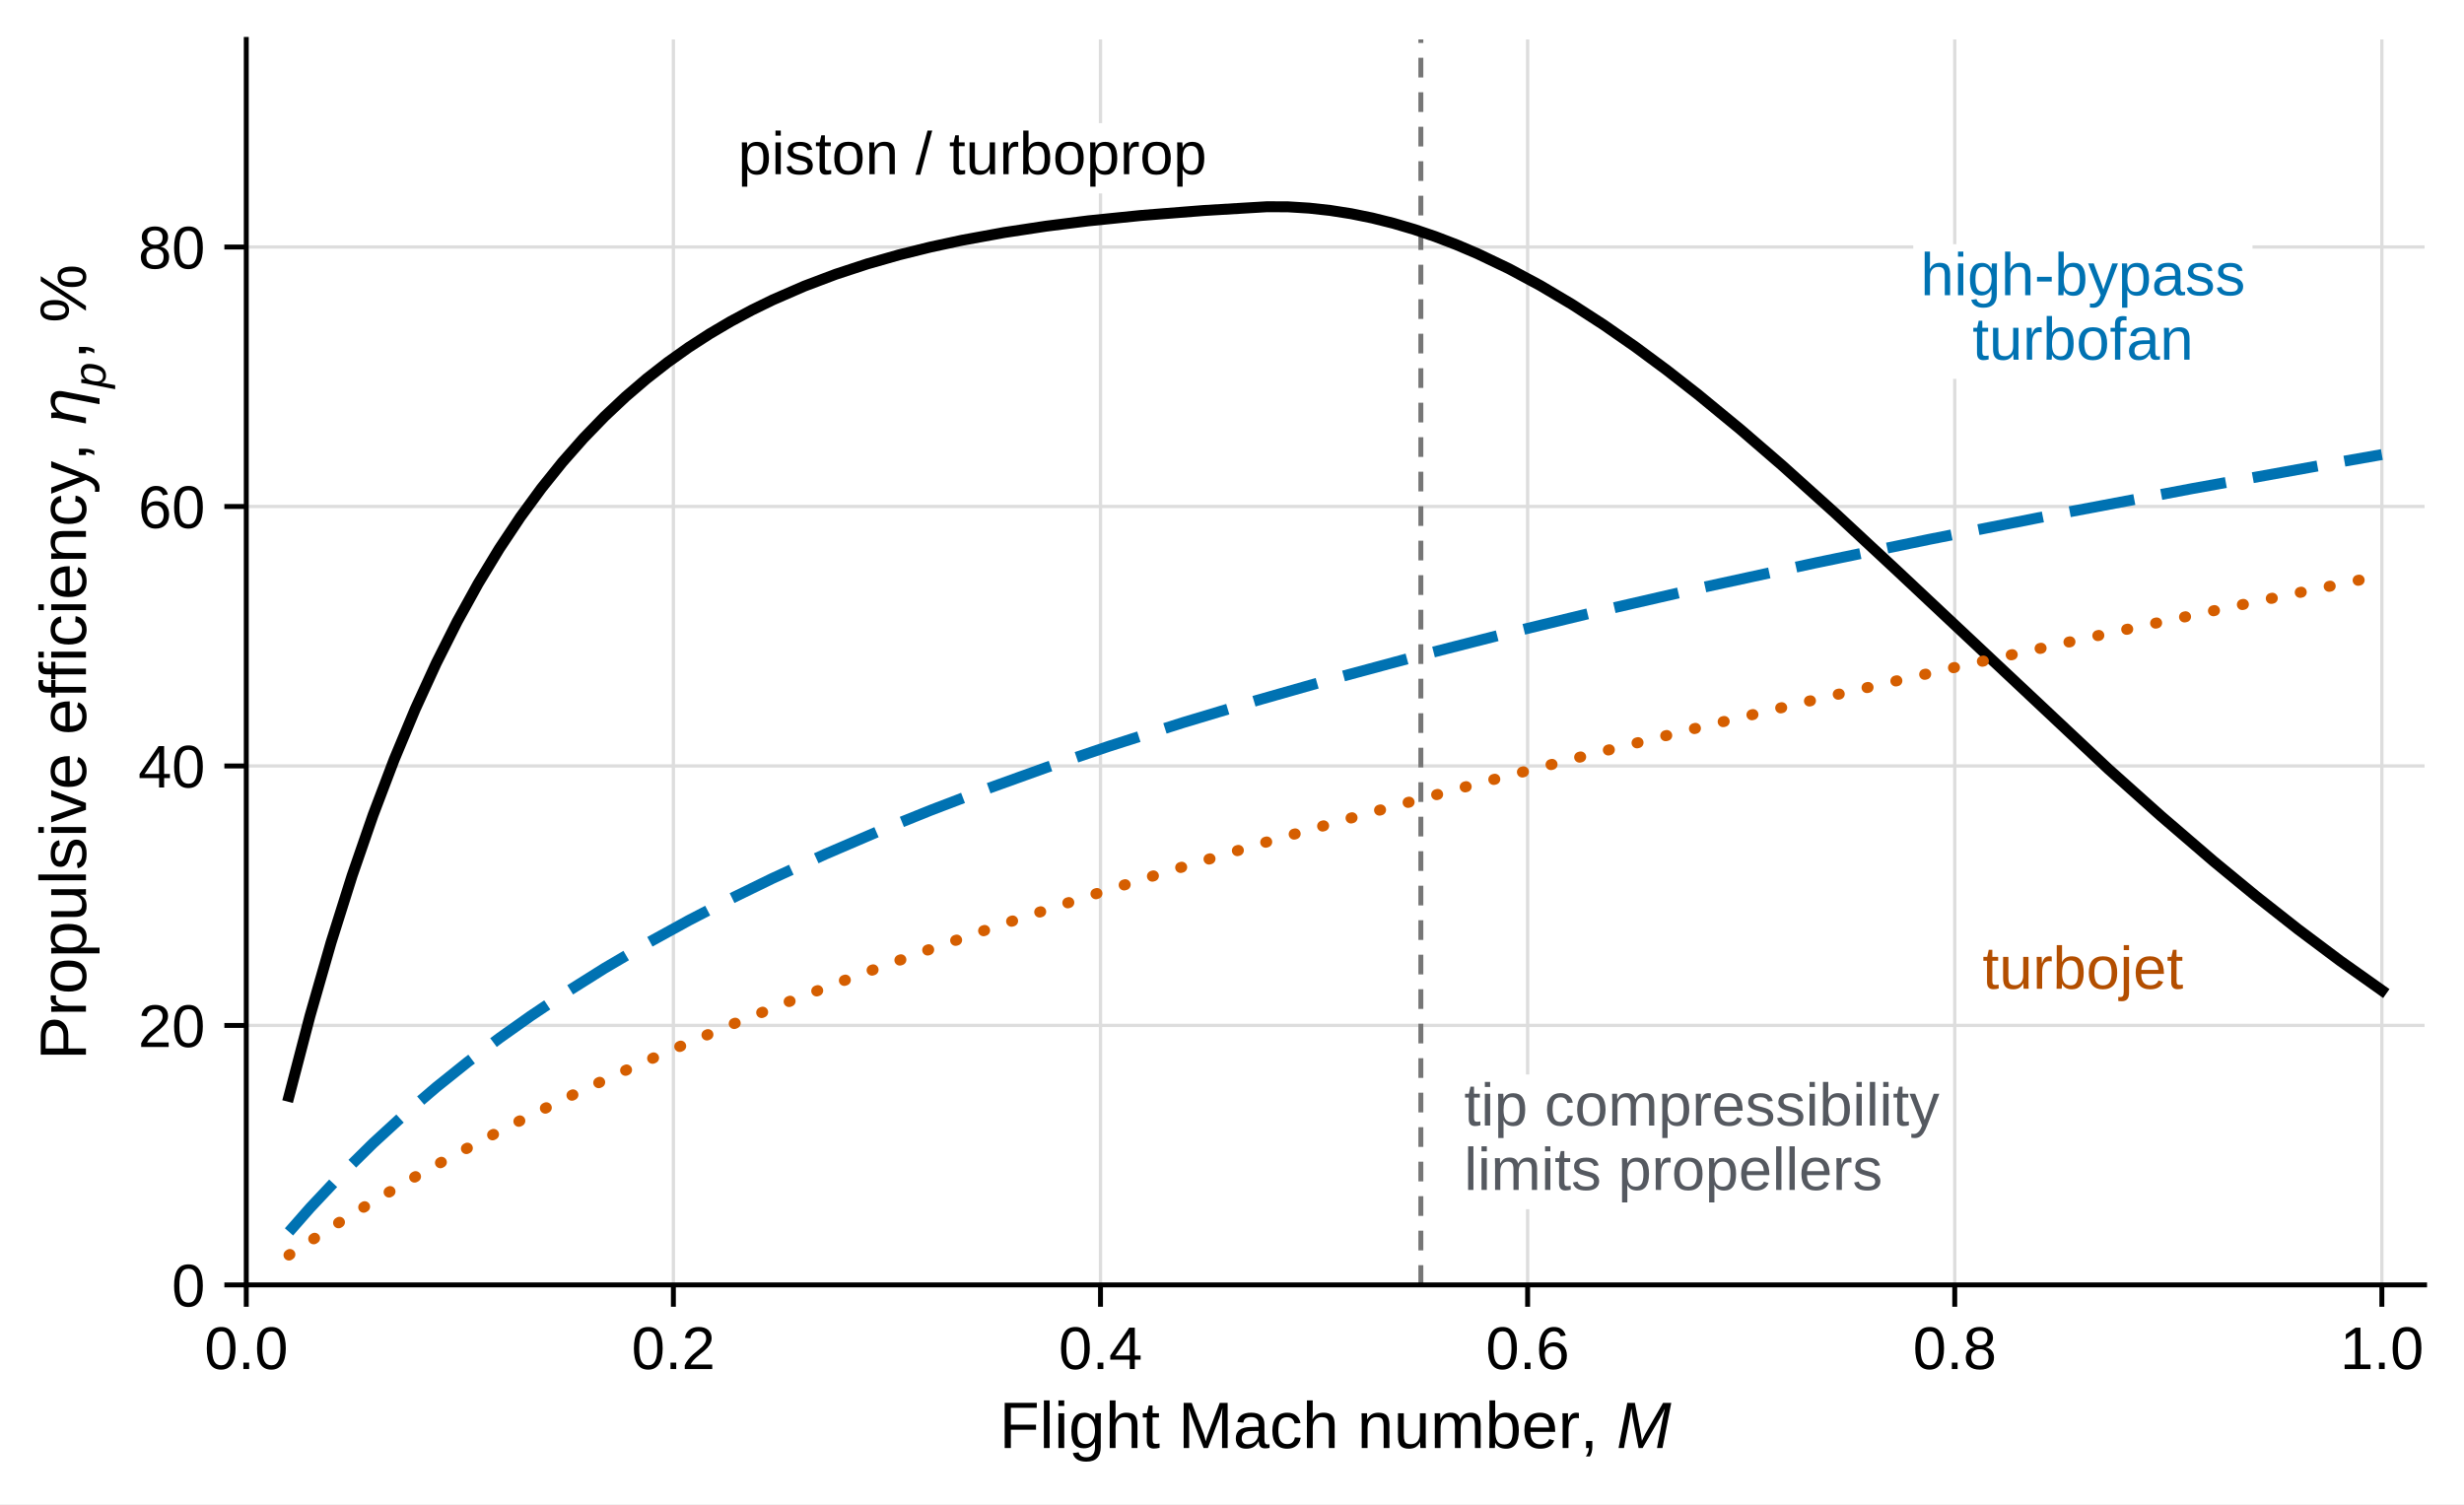
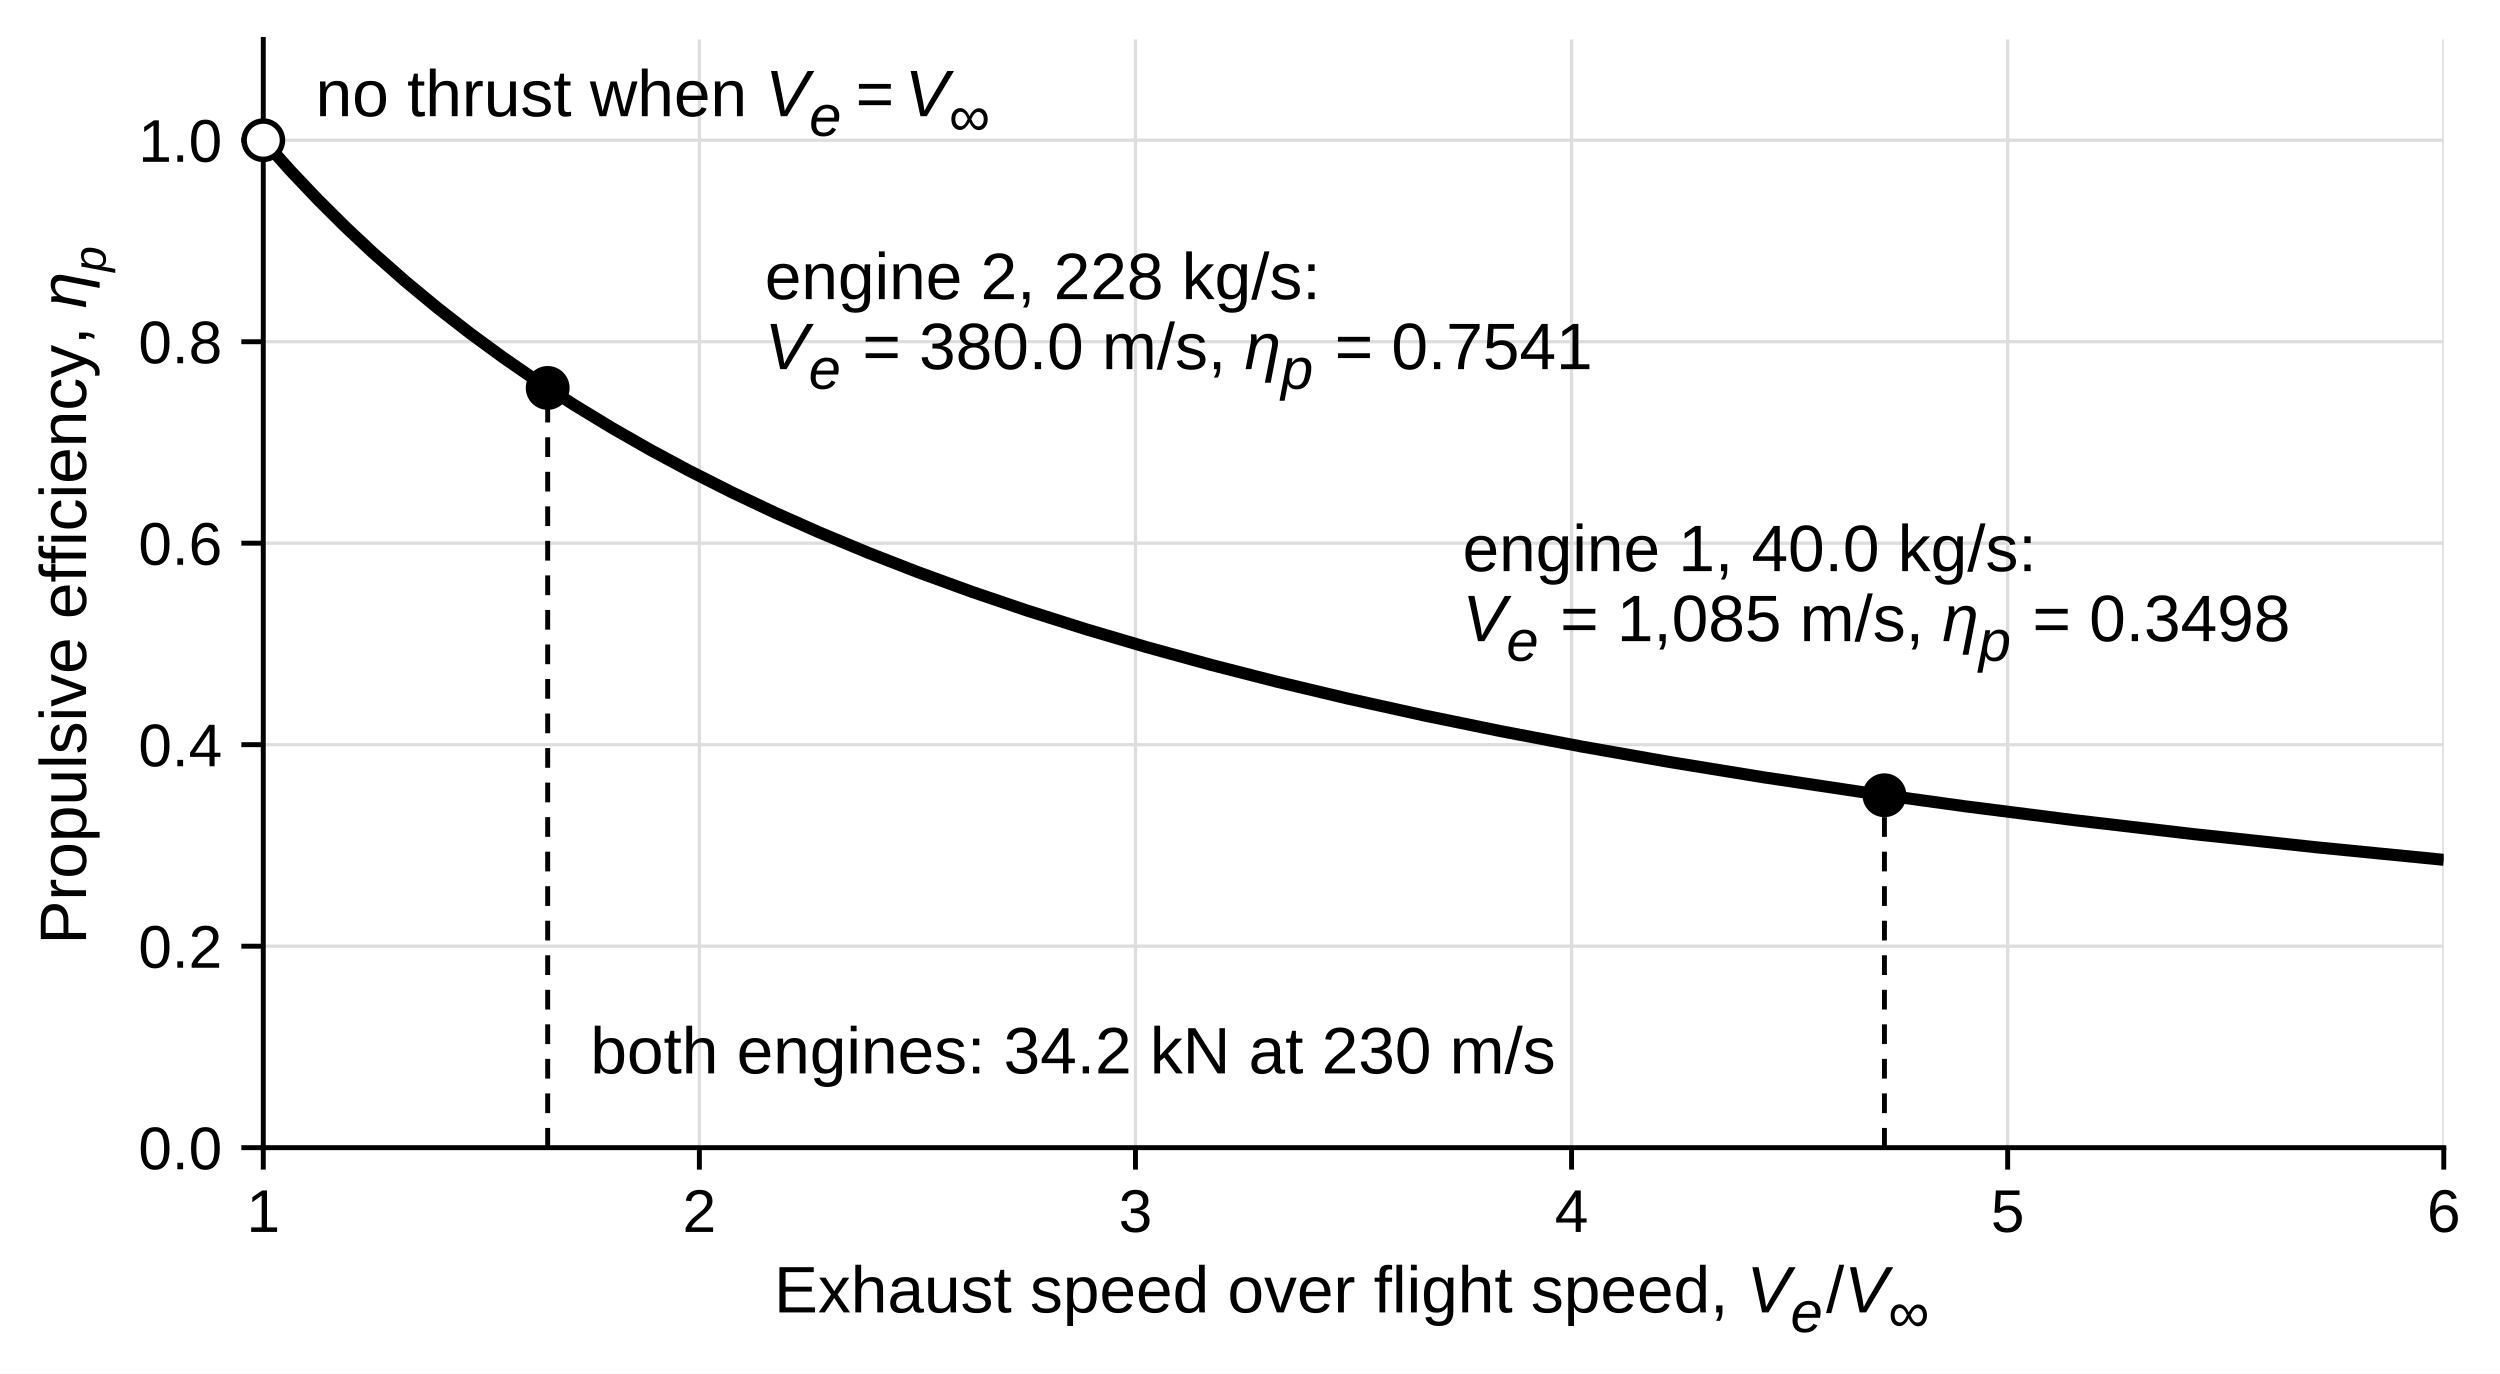
- <svg xmlns="http://www.w3.org/2000/svg" xmlns:xlink="http://www.w3.org/1999/xlink" width="449.974pt" height="274.688pt" viewBox="0 0 449.974 274.688" version="1.1">
+ <svg xmlns="http://www.w3.org/2000/svg" xmlns:xlink="http://www.w3.org/1999/xlink" width="456.089pt" height="250.616pt" viewBox="0 0 456.089 250.616" version="1.1">
  <defs>
    <style type="text/css">*{stroke-linejoin: round; stroke-linecap: butt}</style>
  </defs>
  <g id="figure_1">
    <g id="patch_1">
-       <path d="M 0 274.688  L 449.974 274.688  L 449.974 0  L 0 0  z " style="fill: #ffffff" />
+       <path d="M 0 250.616  L 456.089 250.616  L 456.089 0  L 0 0  z " style="fill: #ffffff" />
    </g>
    <g id="axes_1">
      <g id="patch_2">
-         <path d="M 44.974 234.648  L 442.774 234.648  L 442.774 7.2  L 44.974 7.2  z " style="fill: #ffffff" />
+         <path d="M 48.03 209.376  L 445.83 209.376  L 445.83 7.2  L 48.03 7.2  z " style="fill: #ffffff" />
      </g>
      <g id="matplotlib.axis_1">
        <g id="xtick_1">
          <g id="line2d_1">
-             <path d="M 44.974 234.648  L 44.974 7.2  " clip-path="url(#p978dcd8cb6)" style="fill: none; stroke: #dddddd; stroke-width: 0.6; stroke-linecap: square" />
+             <path d="M 48.03 209.376  L 48.03 7.2  " clip-path="url(#p8c5cd2915f)" style="fill: none; stroke: #dddddd; stroke-width: 0.6; stroke-linecap: square" />
          </g>
          <g id="line2d_2">
            <defs>
              <path id="ma423321d28" d="M 0 0  L 0 4  " style="stroke: #000000; stroke-width: 0.9" />
            </defs>
            <g>
-               <use xlink:href="#ma423321d28" x="44.974" y="234.648" style="stroke: #000000; stroke-width: 0.9" />
+               <use xlink:href="#ma423321d28" x="48.03" y="209.376" style="stroke: #000000; stroke-width: 0.9" />
            </g>
          </g>
          <g id="text_1">
-             <text style="font-size: 11px; font-family: Arial, Helvetica, sans-serif; text-anchor: middle" x="44.974" y="250.022" transform="rotate(-0 44.97406 250.0216)">0.0</text>
+             <text style="font-size: 11px; font-family: Arial, Helvetica, sans-serif; text-anchor: middle" x="48.03" y="224.75" transform="rotate(-0 48.03 224.7496)">1</text>
          </g>
        </g>
        <g id="xtick_2">
          <g id="line2d_3">
-             <path d="M 122.974 234.648  L 122.974 7.2  " clip-path="url(#p978dcd8cb6)" style="fill: none; stroke: #dddddd; stroke-width: 0.6; stroke-linecap: square" />
+             <path d="M 127.59 209.376  L 127.59 7.2  " clip-path="url(#p8c5cd2915f)" style="fill: none; stroke: #dddddd; stroke-width: 0.6; stroke-linecap: square" />
          </g>
          <g id="line2d_4">
            <g>
-               <use xlink:href="#ma423321d28" x="122.974" y="234.648" style="stroke: #000000; stroke-width: 0.9" />
+               <use xlink:href="#ma423321d28" x="127.59" y="209.376" style="stroke: #000000; stroke-width: 0.9" />
            </g>
          </g>
          <g id="text_2">
-             <text style="font-size: 11px; font-family: Arial, Helvetica, sans-serif; text-anchor: middle" x="122.974" y="250.022" transform="rotate(-0 122.9741 250.0216)">0.2</text>
+             <text style="font-size: 11px; font-family: Arial, Helvetica, sans-serif; text-anchor: middle" x="127.59" y="224.75" transform="rotate(-0 127.59 224.7496)">2</text>
          </g>
        </g>
        <g id="xtick_3">
          <g id="line2d_5">
-             <path d="M 200.974 234.648  L 200.974 7.2  " clip-path="url(#p978dcd8cb6)" style="fill: none; stroke: #dddddd; stroke-width: 0.6; stroke-linecap: square" />
+             <path d="M 207.15 209.376  L 207.15 7.2  " clip-path="url(#p8c5cd2915f)" style="fill: none; stroke: #dddddd; stroke-width: 0.6; stroke-linecap: square" />
          </g>
          <g id="line2d_6">
            <g>
-               <use xlink:href="#ma423321d28" x="200.974" y="234.648" style="stroke: #000000; stroke-width: 0.9" />
+               <use xlink:href="#ma423321d28" x="207.15" y="209.376" style="stroke: #000000; stroke-width: 0.9" />
            </g>
          </g>
          <g id="text_3">
-             <text style="font-size: 11px; font-family: Arial, Helvetica, sans-serif; text-anchor: middle" x="200.974" y="250.022" transform="rotate(-0 200.9741 250.0216)">0.4</text>
+             <text style="font-size: 11px; font-family: Arial, Helvetica, sans-serif; text-anchor: middle" x="207.15" y="224.75" transform="rotate(-0 207.15 224.7496)">3</text>
          </g>
        </g>
        <g id="xtick_4">
          <g id="line2d_7">
-             <path d="M 278.974 234.648  L 278.974 7.2  " clip-path="url(#p978dcd8cb6)" style="fill: none; stroke: #dddddd; stroke-width: 0.6; stroke-linecap: square" />
+             <path d="M 286.71 209.376  L 286.71 7.2  " clip-path="url(#p8c5cd2915f)" style="fill: none; stroke: #dddddd; stroke-width: 0.6; stroke-linecap: square" />
          </g>
          <g id="line2d_8">
            <g>
-               <use xlink:href="#ma423321d28" x="278.974" y="234.648" style="stroke: #000000; stroke-width: 0.9" />
+               <use xlink:href="#ma423321d28" x="286.71" y="209.376" style="stroke: #000000; stroke-width: 0.9" />
            </g>
          </g>
          <g id="text_4">
-             <text style="font-size: 11px; font-family: Arial, Helvetica, sans-serif; text-anchor: middle" x="278.974" y="250.022" transform="rotate(-0 278.9741 250.0216)">0.6</text>
+             <text style="font-size: 11px; font-family: Arial, Helvetica, sans-serif; text-anchor: middle" x="286.71" y="224.75" transform="rotate(-0 286.71 224.7496)">4</text>
          </g>
        </g>
        <g id="xtick_5">
          <g id="line2d_9">
-             <path d="M 356.974 234.648  L 356.974 7.2  " clip-path="url(#p978dcd8cb6)" style="fill: none; stroke: #dddddd; stroke-width: 0.6; stroke-linecap: square" />
+             <path d="M 366.27 209.376  L 366.27 7.2  " clip-path="url(#p8c5cd2915f)" style="fill: none; stroke: #dddddd; stroke-width: 0.6; stroke-linecap: square" />
          </g>
          <g id="line2d_10">
            <g>
-               <use xlink:href="#ma423321d28" x="356.974" y="234.648" style="stroke: #000000; stroke-width: 0.9" />
+               <use xlink:href="#ma423321d28" x="366.27" y="209.376" style="stroke: #000000; stroke-width: 0.9" />
            </g>
          </g>
          <g id="text_5">
-             <text style="font-size: 11px; font-family: Arial, Helvetica, sans-serif; text-anchor: middle" x="356.974" y="250.022" transform="rotate(-0 356.9741 250.0216)">0.8</text>
+             <text style="font-size: 11px; font-family: Arial, Helvetica, sans-serif; text-anchor: middle" x="366.27" y="224.75" transform="rotate(-0 366.27 224.7496)">5</text>
          </g>
        </g>
        <g id="xtick_6">
          <g id="line2d_11">
-             <path d="M 434.974 234.648  L 434.974 7.2  " clip-path="url(#p978dcd8cb6)" style="fill: none; stroke: #dddddd; stroke-width: 0.6; stroke-linecap: square" />
+             <path d="M 445.83 209.376  L 445.83 7.2  " clip-path="url(#p8c5cd2915f)" style="fill: none; stroke: #dddddd; stroke-width: 0.6; stroke-linecap: square" />
          </g>
          <g id="line2d_12">
            <g>
-               <use xlink:href="#ma423321d28" x="434.974" y="234.648" style="stroke: #000000; stroke-width: 0.9" />
+               <use xlink:href="#ma423321d28" x="445.83" y="209.376" style="stroke: #000000; stroke-width: 0.9" />
            </g>
          </g>
          <g id="text_6">
-             <text style="font-size: 11px; font-family: Arial, Helvetica, sans-serif; text-anchor: middle" x="434.974" y="250.022" transform="rotate(-0 434.9741 250.0216)">1.0</text>
+             <text style="font-size: 11px; font-family: Arial, Helvetica, sans-serif; text-anchor: middle" x="445.83" y="224.75" transform="rotate(-0 445.83 224.7496)">6</text>
          </g>
        </g>
        <g id="text_7">
-           <g transform="translate(182.4941 264.8478)">
+           <g transform="translate(141.21 239.6958)">
            <text>
-               <tspan x="0" y="-0.406" style="font-size: 12px; font-family: Arial, Helvetica, sans-serif">F</tspan>
-               <tspan x="7.33" y="-0.406" style="font-size: 12px; font-family: Arial, Helvetica, sans-serif">l</tspan>
-               <tspan x="9.996" y="-0.406" style="font-size: 12px; font-family: Arial, Helvetica, sans-serif">i</tspan>
-               <tspan x="12.662" y="-0.406" style="font-size: 12px; font-family: Arial, Helvetica, sans-serif">g</tspan>
-               <tspan x="19.336" y="-0.406" style="font-size: 12px; font-family: Arial, Helvetica, sans-serif">h</tspan>
-               <tspan x="26.01" y="-0.406" style="font-size: 12px; font-family: Arial, Helvetica, sans-serif">t</tspan>
-               <tspan x="29.344" y="-0.406" style="font-size: 12px; font-family: Arial, Helvetica, sans-serif"> </tspan>
-               <tspan x="32.678" y="-0.406" style="font-size: 12px; font-family: Arial, Helvetica, sans-serif">M</tspan>
-               <tspan x="42.674" y="-0.406" style="font-size: 12px; font-family: Arial, Helvetica, sans-serif">a</tspan>
-               <tspan x="49.348" y="-0.406" style="font-size: 12px; font-family: Arial, Helvetica, sans-serif">c</tspan>
-               <tspan x="55.348" y="-0.406" style="font-size: 12px; font-family: Arial, Helvetica, sans-serif">h</tspan>
-               <tspan x="62.021" y="-0.406" style="font-size: 12px; font-family: Arial, Helvetica, sans-serif"> </tspan>
-               <tspan x="65.355" y="-0.406" style="font-size: 12px; font-family: Arial, Helvetica, sans-serif">n</tspan>
-               <tspan x="72.029" y="-0.406" style="font-size: 12px; font-family: Arial, Helvetica, sans-serif">u</tspan>
-               <tspan x="78.703" y="-0.406" style="font-size: 12px; font-family: Arial, Helvetica, sans-serif">m</tspan>
-               <tspan x="88.699" y="-0.406" style="font-size: 12px; font-family: Arial, Helvetica, sans-serif">b</tspan>
-               <tspan x="95.373" y="-0.406" style="font-size: 12px; font-family: Arial, Helvetica, sans-serif">e</tspan>
-               <tspan x="102.047" y="-0.406" style="font-size: 12px; font-family: Arial, Helvetica, sans-serif">r</tspan>
-               <tspan x="106.043" y="-0.406" style="font-size: 12px; font-family: Arial, Helvetica, sans-serif">,</tspan>
-               <tspan x="109.377" y="-0.406" style="font-size: 12px; font-family: Arial, Helvetica, sans-serif"> </tspan>
-               <tspan x="112.711" y="-0.406" style="font-style: italic; font-size: 12px; font-family: Arial, Helvetica, sans-serif">M</tspan>
+               <tspan x="0" y="-0.266" style="font-size: 12px; font-family: Arial, Helvetica, sans-serif">E</tspan>
+               <tspan x="8.004" y="-0.266" style="font-size: 12px; font-family: Arial, Helvetica, sans-serif">x</tspan>
+               <tspan x="14.004" y="-0.266" style="font-size: 12px; font-family: Arial, Helvetica, sans-serif">h</tspan>
+               <tspan x="20.678" y="-0.266" style="font-size: 12px; font-family: Arial, Helvetica, sans-serif">a</tspan>
+               <tspan x="27.352" y="-0.266" style="font-size: 12px; font-family: Arial, Helvetica, sans-serif">u</tspan>
+               <tspan x="34.025" y="-0.266" style="font-size: 12px; font-family: Arial, Helvetica, sans-serif">s</tspan>
+               <tspan x="40.025" y="-0.266" style="font-size: 12px; font-family: Arial, Helvetica, sans-serif">t</tspan>
+               <tspan x="43.359" y="-0.266" style="font-size: 12px; font-family: Arial, Helvetica, sans-serif"> </tspan>
+               <tspan x="46.693" y="-0.266" style="font-size: 12px; font-family: Arial, Helvetica, sans-serif">s</tspan>
+               <tspan x="52.693" y="-0.266" style="font-size: 12px; font-family: Arial, Helvetica, sans-serif">p</tspan>
+               <tspan x="59.367" y="-0.266" style="font-size: 12px; font-family: Arial, Helvetica, sans-serif">e</tspan>
+               <tspan x="66.041" y="-0.266" style="font-size: 12px; font-family: Arial, Helvetica, sans-serif">e</tspan>
+               <tspan x="72.715" y="-0.266" style="font-size: 12px; font-family: Arial, Helvetica, sans-serif">d</tspan>
+               <tspan x="79.389" y="-0.266" style="font-size: 12px; font-family: Arial, Helvetica, sans-serif"> </tspan>
+               <tspan x="82.723" y="-0.266" style="font-size: 12px; font-family: Arial, Helvetica, sans-serif">o</tspan>
+               <tspan x="89.396" y="-0.266" style="font-size: 12px; font-family: Arial, Helvetica, sans-serif">v</tspan>
+               <tspan x="95.396" y="-0.266" style="font-size: 12px; font-family: Arial, Helvetica, sans-serif">e</tspan>
+               <tspan x="102.07" y="-0.266" style="font-size: 12px; font-family: Arial, Helvetica, sans-serif">r</tspan>
+               <tspan x="106.066" y="-0.266" style="font-size: 12px; font-family: Arial, Helvetica, sans-serif"> </tspan>
+               <tspan x="109.4" y="-0.266" style="font-size: 12px; font-family: Arial, Helvetica, sans-serif">f</tspan>
+               <tspan x="112.734" y="-0.266" style="font-size: 12px; font-family: Arial, Helvetica, sans-serif">l</tspan>
+               <tspan x="115.4" y="-0.266" style="font-size: 12px; font-family: Arial, Helvetica, sans-serif">i</tspan>
+               <tspan x="118.066" y="-0.266" style="font-size: 12px; font-family: Arial, Helvetica, sans-serif">g</tspan>
+               <tspan x="124.74" y="-0.266" style="font-size: 12px; font-family: Arial, Helvetica, sans-serif">h</tspan>
+               <tspan x="131.414" y="-0.266" style="font-size: 12px; font-family: Arial, Helvetica, sans-serif">t</tspan>
+               <tspan x="134.748" y="-0.266" style="font-size: 12px; font-family: Arial, Helvetica, sans-serif"> </tspan>
+               <tspan x="138.082" y="-0.266" style="font-size: 12px; font-family: Arial, Helvetica, sans-serif">s</tspan>
+               <tspan x="144.082" y="-0.266" style="font-size: 12px; font-family: Arial, Helvetica, sans-serif">p</tspan>
+               <tspan x="150.756" y="-0.266" style="font-size: 12px; font-family: Arial, Helvetica, sans-serif">e</tspan>
+               <tspan x="157.43" y="-0.266" style="font-size: 12px; font-family: Arial, Helvetica, sans-serif">e</tspan>
+               <tspan x="164.104" y="-0.266" style="font-size: 12px; font-family: Arial, Helvetica, sans-serif">d</tspan>
+               <tspan x="170.777" y="-0.266" style="font-size: 12px; font-family: Arial, Helvetica, sans-serif">,</tspan>
+               <tspan x="174.111" y="-0.266" style="font-size: 12px; font-family: Arial, Helvetica, sans-serif"> </tspan>
+               <tspan x="191.92" y="-0.266" style="font-size: 12px; font-family: Arial, Helvetica, sans-serif">/</tspan>
+               <tspan x="177.445" y="-0.266" style="font-style: italic; font-size: 12px; font-family: Arial, Helvetica, sans-serif">V</tspan>
+               <tspan x="195.254" y="-0.266" style="font-style: italic; font-size: 12px; font-family: Arial, Helvetica, sans-serif">V</tspan>
+               <tspan x="185.449" y="3.319" style="font-style: italic; font-size: 10.56px; font-family: Arial, Helvetica, sans-serif">e</tspan>
+               <tspan x="203.257" y="3.319" style="font-size: 10.56px; font-family: Arial, Helvetica, sans-serif">∞</tspan>
            </text>
          </g>
        </g>
      </g>
      <g id="matplotlib.axis_2">
        <g id="ytick_1">
          <g id="line2d_13">
-             <path d="M 44.974 234.648  L 442.774 234.648  " clip-path="url(#p978dcd8cb6)" style="fill: none; stroke: #dddddd; stroke-width: 0.6; stroke-linecap: square" />
+             <path d="M 48.03 209.376  L 445.83 209.376  " clip-path="url(#p8c5cd2915f)" style="fill: none; stroke: #dddddd; stroke-width: 0.6; stroke-linecap: square" />
          </g>
          <g id="line2d_14">
            <defs>
              <path id="ma8f5a18eb2" d="M 0 0  L -4 0  " style="stroke: #000000; stroke-width: 0.9" />
            </defs>
            <g>
-               <use xlink:href="#ma8f5a18eb2" x="44.974" y="234.648" style="stroke: #000000; stroke-width: 0.9" />
+               <use xlink:href="#ma8f5a18eb2" x="48.03" y="209.376" style="stroke: #000000; stroke-width: 0.9" />
            </g>
          </g>
          <g id="text_8">
-             <text style="font-size: 11px; font-family: Arial, Helvetica, sans-serif; text-anchor: end" x="37.474" y="238.585" transform="rotate(-0 37.47406 238.5848)">0</text>
+             <text style="font-size: 11px; font-family: Arial, Helvetica, sans-serif; text-anchor: end" x="40.53" y="213.313" transform="rotate(-0 40.53 213.3128)">0.0</text>
          </g>
        </g>
        <g id="ytick_2">
          <g id="line2d_15">
-             <path d="M 44.974 187.263  L 442.774 187.263  " clip-path="url(#p978dcd8cb6)" style="fill: none; stroke: #dddddd; stroke-width: 0.6; stroke-linecap: square" />
+             <path d="M 48.03 172.617  L 445.83 172.617  " clip-path="url(#p8c5cd2915f)" style="fill: none; stroke: #dddddd; stroke-width: 0.6; stroke-linecap: square" />
          </g>
          <g id="line2d_16">
            <g>
-               <use xlink:href="#ma8f5a18eb2" x="44.974" y="187.263" style="stroke: #000000; stroke-width: 0.9" />
+               <use xlink:href="#ma8f5a18eb2" x="48.03" y="172.617" style="stroke: #000000; stroke-width: 0.9" />
            </g>
          </g>
          <g id="text_9">
-             <text style="font-size: 11px; font-family: Arial, Helvetica, sans-serif; text-anchor: end" x="37.474" y="191.2" transform="rotate(-0 37.47406 191.1998)">20</text>
+             <text style="font-size: 11px; font-family: Arial, Helvetica, sans-serif; text-anchor: end" x="40.53" y="176.554" transform="rotate(-0 40.53 176.5535)">0.2</text>
          </g>
        </g>
        <g id="ytick_3">
          <g id="line2d_17">
-             <path d="M 44.974 139.878  L 442.774 139.878  " clip-path="url(#p978dcd8cb6)" style="fill: none; stroke: #dddddd; stroke-width: 0.6; stroke-linecap: square" />
+             <path d="M 48.03 135.857  L 445.83 135.857  " clip-path="url(#p8c5cd2915f)" style="fill: none; stroke: #dddddd; stroke-width: 0.6; stroke-linecap: square" />
          </g>
          <g id="line2d_18">
            <g>
-               <use xlink:href="#ma8f5a18eb2" x="44.974" y="139.878" style="stroke: #000000; stroke-width: 0.9" />
+               <use xlink:href="#ma8f5a18eb2" x="48.03" y="135.857" style="stroke: #000000; stroke-width: 0.9" />
            </g>
          </g>
          <g id="text_10">
-             <text style="font-size: 11px; font-family: Arial, Helvetica, sans-serif; text-anchor: end" x="37.474" y="143.815" transform="rotate(-0 37.47406 143.8148)">40</text>
+             <text style="font-size: 11px; font-family: Arial, Helvetica, sans-serif; text-anchor: end" x="40.53" y="139.794" transform="rotate(-0 40.53 139.7943)">0.4</text>
          </g>
        </g>
        <g id="ytick_4">
          <g id="line2d_19">
-             <path d="M 44.974 92.493  L 442.774 92.493  " clip-path="url(#p978dcd8cb6)" style="fill: none; stroke: #dddddd; stroke-width: 0.6; stroke-linecap: square" />
+             <path d="M 48.03 99.098  L 445.83 99.098  " clip-path="url(#p8c5cd2915f)" style="fill: none; stroke: #dddddd; stroke-width: 0.6; stroke-linecap: square" />
          </g>
          <g id="line2d_20">
            <g>
-               <use xlink:href="#ma8f5a18eb2" x="44.974" y="92.493" style="stroke: #000000; stroke-width: 0.9" />
+               <use xlink:href="#ma8f5a18eb2" x="48.03" y="99.098" style="stroke: #000000; stroke-width: 0.9" />
            </g>
          </g>
          <g id="text_11">
-             <text style="font-size: 11px; font-family: Arial, Helvetica, sans-serif; text-anchor: end" x="37.474" y="96.43" transform="rotate(-0 37.47406 96.4298)">60</text>
+             <text style="font-size: 11px; font-family: Arial, Helvetica, sans-serif; text-anchor: end" x="40.53" y="103.035" transform="rotate(-0 40.53 103.035)">0.6</text>
          </g>
        </g>
        <g id="ytick_5">
          <g id="line2d_21">
-             <path d="M 44.974 45.108  L 442.774 45.108  " clip-path="url(#p978dcd8cb6)" style="fill: none; stroke: #dddddd; stroke-width: 0.6; stroke-linecap: square" />
+             <path d="M 48.03 62.339  L 445.83 62.339  " clip-path="url(#p8c5cd2915f)" style="fill: none; stroke: #dddddd; stroke-width: 0.6; stroke-linecap: square" />
          </g>
          <g id="line2d_22">
            <g>
-               <use xlink:href="#ma8f5a18eb2" x="44.974" y="45.108" style="stroke: #000000; stroke-width: 0.9" />
+               <use xlink:href="#ma8f5a18eb2" x="48.03" y="62.339" style="stroke: #000000; stroke-width: 0.9" />
            </g>
          </g>
          <g id="text_12">
-             <text style="font-size: 11px; font-family: Arial, Helvetica, sans-serif; text-anchor: end" x="37.474" y="49.045" transform="rotate(-0 37.47406 49.0448)">80</text>
-           </g>
-         </g>
-         <g id="text_13">
-           <g transform="translate(15.96 193.584) rotate(-90)">
+             <text style="font-size: 11px; font-family: Arial, Helvetica, sans-serif; text-anchor: end" x="40.53" y="66.276" transform="rotate(-0 40.53 66.27571)">0.8</text>
+           </g>
+         </g>
+         <g id="ytick_6">
+           <g id="line2d_23">
+             <path d="M 48.03 25.58  L 445.83 25.58  " clip-path="url(#p8c5cd2915f)" style="fill: none; stroke: #dddddd; stroke-width: 0.6; stroke-linecap: square" />
+           </g>
+           <g id="line2d_24">
+             <g>
+               <use xlink:href="#ma8f5a18eb2" x="48.03" y="25.58" style="stroke: #000000; stroke-width: 0.9" />
+             </g>
+           </g>
+           <g id="text_13">
+             <text style="font-size: 11px; font-family: Arial, Helvetica, sans-serif; text-anchor: end" x="40.53" y="29.516" transform="rotate(-0 40.53 29.51643)">1.0</text>
+           </g>
+         </g>
+         <g id="text_14">
+           <g transform="translate(15.96 172.308) rotate(-90)">
            <text>
              <tspan x="0" y="-0.266" style="font-size: 12px; font-family: Arial, Helvetica, sans-serif">P</tspan>
              <tspan x="8.004" y="-0.266" style="font-size: 12px; font-family: Arial, Helvetica, sans-serif">r</tspan>
              <tspan x="12" y="-0.266" style="font-size: 12px; font-family: Arial, Helvetica, sans-serif">o</tspan>
              <tspan x="18.674" y="-0.266" style="font-size: 12px; font-family: Arial, Helvetica, sans-serif">p</tspan>
              <tspan x="25.348" y="-0.266" style="font-size: 12px; font-family: Arial, Helvetica, sans-serif">u</tspan>
              <tspan x="32.021" y="-0.266" style="font-size: 12px; font-family: Arial, Helvetica, sans-serif">l</tspan>
              <tspan x="34.688" y="-0.266" style="font-size: 12px; font-family: Arial, Helvetica, sans-serif">s</tspan>
              <tspan x="40.688" y="-0.266" style="font-size: 12px; font-family: Arial, Helvetica, sans-serif">i</tspan>
              <tspan x="43.354" y="-0.266" style="font-size: 12px; font-family: Arial, Helvetica, sans-serif">v</tspan>
              <tspan x="49.354" y="-0.266" style="font-size: 12px; font-family: Arial, Helvetica, sans-serif">e</tspan>
              <tspan x="56.027" y="-0.266" style="font-size: 12px; font-family: Arial, Helvetica, sans-serif"> </tspan>
              <tspan x="59.361" y="-0.266" style="font-size: 12px; font-family: Arial, Helvetica, sans-serif">e</tspan>
              <tspan x="66.035" y="-0.266" style="font-size: 12px; font-family: Arial, Helvetica, sans-serif">f</tspan>
              <tspan x="69.369" y="-0.266" style="font-size: 12px; font-family: Arial, Helvetica, sans-serif">f</tspan>
              <tspan x="72.703" y="-0.266" style="font-size: 12px; font-family: Arial, Helvetica, sans-serif">i</tspan>
              <tspan x="75.369" y="-0.266" style="font-size: 12px; font-family: Arial, Helvetica, sans-serif">c</tspan>
              <tspan x="81.369" y="-0.266" style="font-size: 12px; font-family: Arial, Helvetica, sans-serif">i</tspan>
              <tspan x="84.035" y="-0.266" style="font-size: 12px; font-family: Arial, Helvetica, sans-serif">e</tspan>
              <tspan x="90.709" y="-0.266" style="font-size: 12px; font-family: Arial, Helvetica, sans-serif">n</tspan>
              <tspan x="97.383" y="-0.266" style="font-size: 12px; font-family: Arial, Helvetica, sans-serif">c</tspan>
              <tspan x="103.383" y="-0.266" style="font-size: 12px; font-family: Arial, Helvetica, sans-serif">y</tspan>
              <tspan x="109.383" y="-0.266" style="font-size: 12px; font-family: Arial, Helvetica, sans-serif">,</tspan>
              <tspan x="112.717" y="-0.266" style="font-size: 12px; font-family: Arial, Helvetica, sans-serif"> </tspan>
-               <tspan x="127.982" y="-0.266" style="font-size: 12px; font-family: Arial, Helvetica, sans-serif">,</tspan>
-               <tspan x="131.316" y="-0.266" style="font-size: 12px; font-family: Arial, Helvetica, sans-serif"> </tspan>
-               <tspan x="134.65" y="-0.266" style="font-size: 12px; font-family: Arial, Helvetica, sans-serif">%</tspan>
              <tspan x="116.051" y="-0.266" style="font-style: italic; font-size: 12px; font-family: Arial, Helvetica, sans-serif">η</tspan>
              <tspan x="122.713" y="3.319" style="font-style: italic; font-size: 8.4px; font-family: Arial, Helvetica, sans-serif">p</tspan>
            </text>
          </g>
        </g>
      </g>
-       <g id="line2d_23">
-         <path d="M 259.474 234.648  L 259.474 7.2  " clip-path="url(#p978dcd8cb6)" style="fill: none; stroke-dasharray: 3.6,2.7; stroke-dashoffset: 0; stroke: #767676; stroke-width: 0.9" />
-       </g>
      <g id="patch_3">
-         <path d="M 44.974 234.648  L 44.974 7.2  " style="fill: none; stroke: #000000; stroke-width: 0.9; stroke-linejoin: miter; stroke-linecap: square" />
+         <path d="M 48.03 209.376  L 48.03 7.2  " style="fill: none; stroke: #000000; stroke-width: 0.9; stroke-linejoin: miter; stroke-linecap: square" />
      </g>
      <g id="patch_4">
-         <path d="M 44.974 234.648  L 442.774 234.648  " style="fill: none; stroke: #000000; stroke-width: 0.9; stroke-linejoin: miter; stroke-linecap: square" />
-       </g>
-       <g id="line2d_24">
-         <path d="M 52.774 200.21  L 56.615 185.509  L 60.456 172.121  L 64.298 159.93  L 68.139 148.827  L 71.98 138.716  L 75.821 129.508  L 79.663 121.122  L 83.504 113.486  L 87.345 106.532  L 91.186 100.199  L 95.027 94.431  L 98.869 89.179  L 102.71 84.396  L 106.551 80.04  L 110.392 76.073  L 114.233 72.461  L 118.075 69.171  L 121.916 66.175  L 125.757 63.447  L 129.598 60.962  L 133.439 58.699  L 137.281 56.639  L 141.122 54.762  L 146.884 52.257  L 152.645 50.08  L 158.407 48.188  L 164.169 46.544  L 169.931 45.115  L 175.693 43.873  L 183.375 42.466  L 191.057 41.3  L 198.74 40.332  L 208.343 39.352  L 219.867 38.441  L 231.39 37.753  L 235.231 37.771  L 239.073 38.009  L 242.914 38.429  L 246.755 39.03  L 250.596 39.811  L 254.437 40.77  L 258.279 41.903  L 262.12 43.208  L 265.961 44.682  L 269.802 46.319  L 275.564 49.073  L 281.326 52.17  L 287.088 55.59  L 292.849 59.314  L 298.611 63.32  L 304.373 67.585  L 310.135 72.085  L 317.817 78.407  L 325.5 85.041  L 335.103 93.68  L 346.626 104.395  L 385.038 140.446  L 394.641 149.032  L 404.244 157.286  L 411.927 163.611  L 419.609 169.662  L 427.292 175.418  L 434.974 180.865  L 434.974 180.865  " clip-path="url(#p978dcd8cb6)" style="fill: none; stroke: #000000; stroke-width: 2; stroke-linecap: square" />
+         <path d="M 48.03 209.376  L 445.83 209.376  " style="fill: none; stroke: #000000; stroke-width: 0.9; stroke-linejoin: miter; stroke-linecap: square" />
      </g>
      <g id="line2d_25">
-         <path d="M 52.774 224.969  L 56.615 220.595  L 62.377 214.458  L 68.139 208.773  L 73.901 203.487  L 79.663 198.554  L 85.424 193.935  L 91.186 189.597  L 96.948 185.512  L 102.71 181.654  L 110.392 176.827  L 118.075 172.321  L 125.757 168.099  L 133.439 164.13  L 141.122 160.385  L 150.725 155.985  L 160.328 151.861  L 169.931 147.98  L 179.534 144.314  L 191.057 140.166  L 202.581 136.26  L 216.025 131.968  L 229.47 127.927  L 242.914 124.103  L 258.279 119.967  L 273.643 116.047  L 290.929 111.862  L 310.135 107.453  L 331.262 102.855  L 352.388 98.482  L 375.435 93.93  L 400.403 89.22  L 427.292 84.366  L 434.974 83.016  L 434.974 83.016  " clip-path="url(#p978dcd8cb6)" style="fill: none; stroke-dasharray: 12,5; stroke-dashoffset: 0; stroke: #0072b2; stroke-width: 2" />
+         <path d="M 99.917 209.376  L 99.917 70.775  " clip-path="url(#p8c5cd2915f)" style="fill: none; stroke-dasharray: 3.6,2.7; stroke-dashoffset: 0; stroke: #000000; stroke-width: 0.9" />
      </g>
      <g id="line2d_26">
-         <path d="M 52.774 229.201  L 60.456 224.16  L 68.139 219.406  L 75.821 214.908  L 83.504 210.64  L 93.107 205.595  L 102.71 200.836  L 112.313 196.33  L 121.916 192.051  L 133.439 187.18  L 144.963 182.566  L 156.487 178.179  L 169.931 173.314  L 183.375 168.689  L 198.74 163.66  L 214.105 158.873  L 231.39 153.739  L 248.676 148.836  L 267.882 143.625  L 289.008 138.141  L 310.135 132.882  L 333.182 127.367  L 358.15 121.618  L 385.038 115.65  L 413.847 109.477  L 434.974 105.076  L 434.974 105.076  " clip-path="url(#p978dcd8cb6)" style="fill: none; stroke-dasharray: 0.2,5.2; stroke-dashoffset: 0; stroke: #d55e00; stroke-width: 2; stroke-linecap: round" />
-       </g>
-       <g id="text_14">
-         <g id="patch_5">
-           <path d="M 133.453 35.32  L 221.695 35.32  L 221.695 22.486  L 133.453 22.486  z " style="fill: #ffffff" />
-         </g>
-         <text style="font-size: 11px; font-family: Arial, Helvetica, sans-serif; text-anchor: middle" x="177.574" y="31.814" transform="rotate(-0 177.5741 31.814)">piston / turboprop</text>
+         <path d="M 343.786 209.376  L 343.786 145.082  " clip-path="url(#p8c5cd2915f)" style="fill: none; stroke-dasharray: 3.6,2.7; stroke-dashoffset: 0; stroke: #000000; stroke-width: 0.9" />
+       </g>
+       <g id="line2d_27">
+         <path d="M 48.03 25.58  L 53.002 31.149  L 57.975 36.391  L 62.947 41.334  L 67.92 46.001  L 73.887 51.272  L 79.854 56.212  L 85.821 60.854  L 91.788 65.222  L 97.755 69.341  L 104.716 73.858  L 111.678 78.093  L 118.639 82.071  L 125.601 85.815  L 133.557 89.834  L 141.513 93.599  L 149.469 97.134  L 158.419 100.862  L 167.37 104.35  L 177.315 107.971  L 187.26 111.351  L 198.2 114.818  L 209.139 118.049  L 221.073 121.33  L 233.007 124.383  L 245.935 127.461  L 259.858 130.536  L 273.781 133.388  L 288.699 136.223  L 304.611 139.023  L 321.517 141.773  L 339.418 144.459  L 358.314 147.072  L 378.204 149.605  L 400.083 152.163  L 422.957 154.614  L 445.83 156.863  L 445.83 156.863  " clip-path="url(#p8c5cd2915f)" style="fill: none; stroke: #000000; stroke-width: 2.2" />
+       </g>
+       <g id="line2d_28">
+         <defs>
+           <path id="m69c382f00d" d="M 0 3.5  C 0.928 3.5 1.819 3.131 2.475 2.475  C 3.131 1.819 3.5 0.928 3.5 0  C 3.5 -0.928 3.131 -1.819 2.475 -2.475  C 1.819 -3.131 0.928 -3.5 0 -3.5  C -0.928 -3.5 -1.819 -3.131 -2.475 -2.475  C -3.131 -1.819 -3.5 -0.928 -3.5 0  C -3.5 0.928 -3.131 1.819 -2.475 2.475  C -1.819 3.131 -0.928 3.5 0 3.5  z " style="stroke: #000000" />
+         </defs>
+         <g clip-path="url(#p8c5cd2915f)">
+           <use xlink:href="#m69c382f00d" x="99.917" y="70.775" style="stroke: #000000" />
+         </g>
+       </g>
+       <g id="line2d_29">
+         <g clip-path="url(#p8c5cd2915f)">
+           <use xlink:href="#m69c382f00d" x="343.786" y="145.082" style="stroke: #000000" />
+         </g>
+       </g>
+       <g id="line2d_30">
+         <defs>
+           <path id="mc2717a6084" d="M 0 3.5  C 0.928 3.5 1.819 3.131 2.475 2.475  C 3.131 1.819 3.5 0.928 3.5 0  C 3.5 -0.928 3.131 -1.819 2.475 -2.475  C 1.819 -3.131 0.928 -3.5 0 -3.5  C -0.928 -3.5 -1.819 -3.131 -2.475 -2.475  C -3.131 -1.819 -3.5 -0.928 -3.5 0  C -3.5 0.928 -3.131 1.819 -2.475 2.475  C -1.819 3.131 -0.928 3.5 0 3.5  z " style="stroke: #000000" />
+         </defs>
+         <g>
+           <use xlink:href="#mc2717a6084" x="48.03" y="25.58" style="fill: #ffffff; stroke: #000000" />
+         </g>
      </g>
      <g id="text_15">
-         <g id="patch_6">
-           <path d="M 349.4 69.186  L 411.349 69.186  L 411.349 44.594  L 349.4 44.594  z " style="fill: #ffffff" />
-         </g>
-         <text style="font-size: 11px; font-family: Arial, Helvetica, sans-serif; fill: #0072b2" transform="translate(350.7196 53.91619)">high-bypass</text>
-         <text style="font-size: 11px; font-family: Arial, Helvetica, sans-serif; fill: #0072b2" transform="translate(360.1942 65.67966)">turbofan</text>
+         <text style="font-size: 12px; font-family: Arial, Helvetica, sans-serif" transform="translate(139.524 54.56907)">engine 2, 228 kg/s:</text>
+         <g transform="translate(139.524 67.60669)">
+           <text>
+             <tspan x="0" y="-0.266" style="font-style: italic; font-size: 12px; font-family: Arial, Helvetica, sans-serif">V</tspan>
+             <tspan x="87.511" y="-0.266" style="font-style: italic; font-size: 12px; font-family: Arial, Helvetica, sans-serif">η</tspan>
+             <tspan x="8.004" y="3.319" style="font-style: italic; font-size: 10.56px; font-family: Arial, Helvetica, sans-serif">e</tspan>
+             <tspan x="94.173" y="3.319" style="font-style: italic; font-size: 10.56px; font-family: Arial, Helvetica, sans-serif">p</tspan>
+             <tspan x="14.474" y="-0.266" style="font-size: 12px; font-family: Arial, Helvetica, sans-serif"> </tspan>
+             <tspan x="17.808" y="-0.266" style="font-size: 12px; font-family: Arial, Helvetica, sans-serif">=</tspan>
+             <tspan x="24.816" y="-0.266" style="font-size: 12px; font-family: Arial, Helvetica, sans-serif"> </tspan>
+             <tspan x="28.15" y="-0.266" style="font-size: 12px; font-family: Arial, Helvetica, sans-serif">3</tspan>
+             <tspan x="34.824" y="-0.266" style="font-size: 12px; font-family: Arial, Helvetica, sans-serif">8</tspan>
+             <tspan x="41.498" y="-0.266" style="font-size: 12px; font-family: Arial, Helvetica, sans-serif">0</tspan>
+             <tspan x="48.172" y="-0.266" style="font-size: 12px; font-family: Arial, Helvetica, sans-serif">.</tspan>
+             <tspan x="51.505" y="-0.266" style="font-size: 12px; font-family: Arial, Helvetica, sans-serif">0</tspan>
+             <tspan x="58.179" y="-0.266" style="font-size: 12px; font-family: Arial, Helvetica, sans-serif"> </tspan>
+             <tspan x="61.513" y="-0.266" style="font-size: 12px; font-family: Arial, Helvetica, sans-serif">m</tspan>
+             <tspan x="71.509" y="-0.266" style="font-size: 12px; font-family: Arial, Helvetica, sans-serif">/</tspan>
+             <tspan x="74.843" y="-0.266" style="font-size: 12px; font-family: Arial, Helvetica, sans-serif">s</tspan>
+             <tspan x="80.843" y="-0.266" style="font-size: 12px; font-family: Arial, Helvetica, sans-serif">,</tspan>
+             <tspan x="84.177" y="-0.266" style="font-size: 12px; font-family: Arial, Helvetica, sans-serif"> </tspan>
+             <tspan x="100.644" y="-0.266" style="font-size: 12px; font-family: Arial, Helvetica, sans-serif"> </tspan>
+             <tspan x="103.978" y="-0.266" style="font-size: 12px; font-family: Arial, Helvetica, sans-serif">=</tspan>
+             <tspan x="110.986" y="-0.266" style="font-size: 12px; font-family: Arial, Helvetica, sans-serif"> </tspan>
+             <tspan x="114.32" y="-0.266" style="font-size: 12px; font-family: Arial, Helvetica, sans-serif">0</tspan>
+             <tspan x="120.993" y="-0.266" style="font-size: 12px; font-family: Arial, Helvetica, sans-serif">.</tspan>
+             <tspan x="124.327" y="-0.266" style="font-size: 12px; font-family: Arial, Helvetica, sans-serif">7</tspan>
+             <tspan x="131.001" y="-0.266" style="font-size: 12px; font-family: Arial, Helvetica, sans-serif">5</tspan>
+             <tspan x="137.675" y="-0.266" style="font-size: 12px; font-family: Arial, Helvetica, sans-serif">4</tspan>
+             <tspan x="144.349" y="-0.266" style="font-size: 12px; font-family: Arial, Helvetica, sans-serif">1</tspan>
+           </text>
+         </g>
      </g>
      <g id="text_16">
-         <g id="patch_7">
-           <path d="M 360.711 184.2  L 400.037 184.2  L 400.037 171.372  L 360.711 171.372  z " style="fill: #ffffff" />
-         </g>
-         <text style="font-size: 11px; font-family: Arial, Helvetica, sans-serif; text-anchor: middle; fill: #b34e00" x="380.374" y="180.565" transform="rotate(-0 380.3741 180.5652)">turbojet</text>
+         <text style="font-size: 12px; font-family: Arial, Helvetica, sans-serif" transform="translate(266.82 104.1941)">engine 1, 40.0 kg/s:</text>
+         <g transform="translate(266.82 117.2317)">
+           <text>
+             <tspan x="0" y="-0.266" style="font-style: italic; font-size: 12px; font-family: Arial, Helvetica, sans-serif">V</tspan>
+             <tspan x="87.511" y="-0.266" style="font-style: italic; font-size: 12px; font-family: Arial, Helvetica, sans-serif">η</tspan>
+             <tspan x="8.004" y="3.319" style="font-style: italic; font-size: 10.56px; font-family: Arial, Helvetica, sans-serif">e</tspan>
+             <tspan x="94.173" y="3.319" style="font-style: italic; font-size: 10.56px; font-family: Arial, Helvetica, sans-serif">p</tspan>
+             <tspan x="14.474" y="-0.266" style="font-size: 12px; font-family: Arial, Helvetica, sans-serif"> </tspan>
+             <tspan x="17.808" y="-0.266" style="font-size: 12px; font-family: Arial, Helvetica, sans-serif">=</tspan>
+             <tspan x="24.816" y="-0.266" style="font-size: 12px; font-family: Arial, Helvetica, sans-serif"> </tspan>
+             <tspan x="28.15" y="-0.266" style="font-size: 12px; font-family: Arial, Helvetica, sans-serif">1</tspan>
+             <tspan x="34.824" y="-0.266" style="font-size: 12px; font-family: Arial, Helvetica, sans-serif">,</tspan>
+             <tspan x="38.158" y="-0.266" style="font-size: 12px; font-family: Arial, Helvetica, sans-serif">0</tspan>
+             <tspan x="44.832" y="-0.266" style="font-size: 12px; font-family: Arial, Helvetica, sans-serif">8</tspan>
+             <tspan x="51.505" y="-0.266" style="font-size: 12px; font-family: Arial, Helvetica, sans-serif">5</tspan>
+             <tspan x="58.179" y="-0.266" style="font-size: 12px; font-family: Arial, Helvetica, sans-serif"> </tspan>
+             <tspan x="61.513" y="-0.266" style="font-size: 12px; font-family: Arial, Helvetica, sans-serif">m</tspan>
+             <tspan x="71.509" y="-0.266" style="font-size: 12px; font-family: Arial, Helvetica, sans-serif">/</tspan>
+             <tspan x="74.843" y="-0.266" style="font-size: 12px; font-family: Arial, Helvetica, sans-serif">s</tspan>
+             <tspan x="80.843" y="-0.266" style="font-size: 12px; font-family: Arial, Helvetica, sans-serif">,</tspan>
+             <tspan x="84.177" y="-0.266" style="font-size: 12px; font-family: Arial, Helvetica, sans-serif"> </tspan>
+             <tspan x="100.644" y="-0.266" style="font-size: 12px; font-family: Arial, Helvetica, sans-serif"> </tspan>
+             <tspan x="103.978" y="-0.266" style="font-size: 12px; font-family: Arial, Helvetica, sans-serif">=</tspan>
+             <tspan x="110.986" y="-0.266" style="font-size: 12px; font-family: Arial, Helvetica, sans-serif"> </tspan>
+             <tspan x="114.32" y="-0.266" style="font-size: 12px; font-family: Arial, Helvetica, sans-serif">0</tspan>
+             <tspan x="120.993" y="-0.266" style="font-size: 12px; font-family: Arial, Helvetica, sans-serif">.</tspan>
+             <tspan x="124.327" y="-0.266" style="font-size: 12px; font-family: Arial, Helvetica, sans-serif">3</tspan>
+             <tspan x="131.001" y="-0.266" style="font-size: 12px; font-family: Arial, Helvetica, sans-serif">4</tspan>
+             <tspan x="137.675" y="-0.266" style="font-size: 12px; font-family: Arial, Helvetica, sans-serif">9</tspan>
+             <tspan x="144.349" y="-0.266" style="font-size: 12px; font-family: Arial, Helvetica, sans-serif">8</tspan>
+           </text>
+         </g>
      </g>
      <g id="text_17">
-         <g id="patch_8">
-           <path d="M 266.054 220.818  L 355.493 220.818  L 355.493 196.226  L 266.054 196.226  z " style="fill: #ffffff" />
-         </g>
-         <text style="font-size: 11px; font-family: Arial, Helvetica, sans-serif; fill: #555960" transform="translate(267.3741 205.5482)">tip compressibility</text>
-         <text style="font-size: 11px; font-family: Arial, Helvetica, sans-serif; fill: #555960" transform="translate(267.3741 217.3117)">limits propellers</text>
+         <g transform="translate(57.5772 21.60676)">
+           <text>
+             <tspan x="0" y="-0.406" style="font-size: 12px; font-family: Arial, Helvetica, sans-serif">n</tspan>
+             <tspan x="6.674" y="-0.406" style="font-size: 12px; font-family: Arial, Helvetica, sans-serif">o</tspan>
+             <tspan x="13.348" y="-0.406" style="font-size: 12px; font-family: Arial, Helvetica, sans-serif"> </tspan>
+             <tspan x="16.682" y="-0.406" style="font-size: 12px; font-family: Arial, Helvetica, sans-serif">t</tspan>
+             <tspan x="20.016" y="-0.406" style="font-size: 12px; font-family: Arial, Helvetica, sans-serif">h</tspan>
+             <tspan x="26.689" y="-0.406" style="font-size: 12px; font-family: Arial, Helvetica, sans-serif">r</tspan>
+             <tspan x="30.686" y="-0.406" style="font-size: 12px; font-family: Arial, Helvetica, sans-serif">u</tspan>
+             <tspan x="37.359" y="-0.406" style="font-size: 12px; font-family: Arial, Helvetica, sans-serif">s</tspan>
+             <tspan x="43.359" y="-0.406" style="font-size: 12px; font-family: Arial, Helvetica, sans-serif">t</tspan>
+             <tspan x="46.693" y="-0.406" style="font-size: 12px; font-family: Arial, Helvetica, sans-serif"> </tspan>
+             <tspan x="50.027" y="-0.406" style="font-size: 12px; font-family: Arial, Helvetica, sans-serif">w</tspan>
+             <tspan x="58.693" y="-0.406" style="font-size: 12px; font-family: Arial, Helvetica, sans-serif">h</tspan>
+             <tspan x="65.367" y="-0.406" style="font-size: 12px; font-family: Arial, Helvetica, sans-serif">e</tspan>
+             <tspan x="72.041" y="-0.406" style="font-size: 12px; font-family: Arial, Helvetica, sans-serif">n</tspan>
+             <tspan x="78.715" y="-0.406" style="font-size: 12px; font-family: Arial, Helvetica, sans-serif"> </tspan>
+             <tspan x="98.522" y="-0.406" style="font-size: 12px; font-family: Arial, Helvetica, sans-serif">=</tspan>
+             <tspan x="82.049" y="-0.406" style="font-style: italic; font-size: 12px; font-family: Arial, Helvetica, sans-serif">V</tspan>
+             <tspan x="107.529" y="-0.406" style="font-style: italic; font-size: 12px; font-family: Arial, Helvetica, sans-serif">V</tspan>
+             <tspan x="90.053" y="3.178" style="font-style: italic; font-size: 10.56px; font-family: Arial, Helvetica, sans-serif">e</tspan>
+             <tspan x="115.533" y="3.178" style="font-size: 10.56px; font-family: Arial, Helvetica, sans-serif">∞</tspan>
+           </text>
+         </g>
+       </g>
+       <g id="text_18">
+         <text style="font-size: 12px; font-family: Arial, Helvetica, sans-serif; text-anchor: start" x="107.7" y="195.823" transform="rotate(-0 107.7 195.8226)">both engines: 34.2 kN at 230 m/s</text>
      </g>
    </g>
  </g>
  <defs>
-     <clipPath id="p978dcd8cb6">
-       <rect x="44.974" y="7.2" width="397.8" height="227.448" />
+     <clipPath id="p8c5cd2915f">
+       <rect x="48.03" y="7.2" width="397.8" height="202.176" />
    </clipPath>
  </defs>
</svg>
